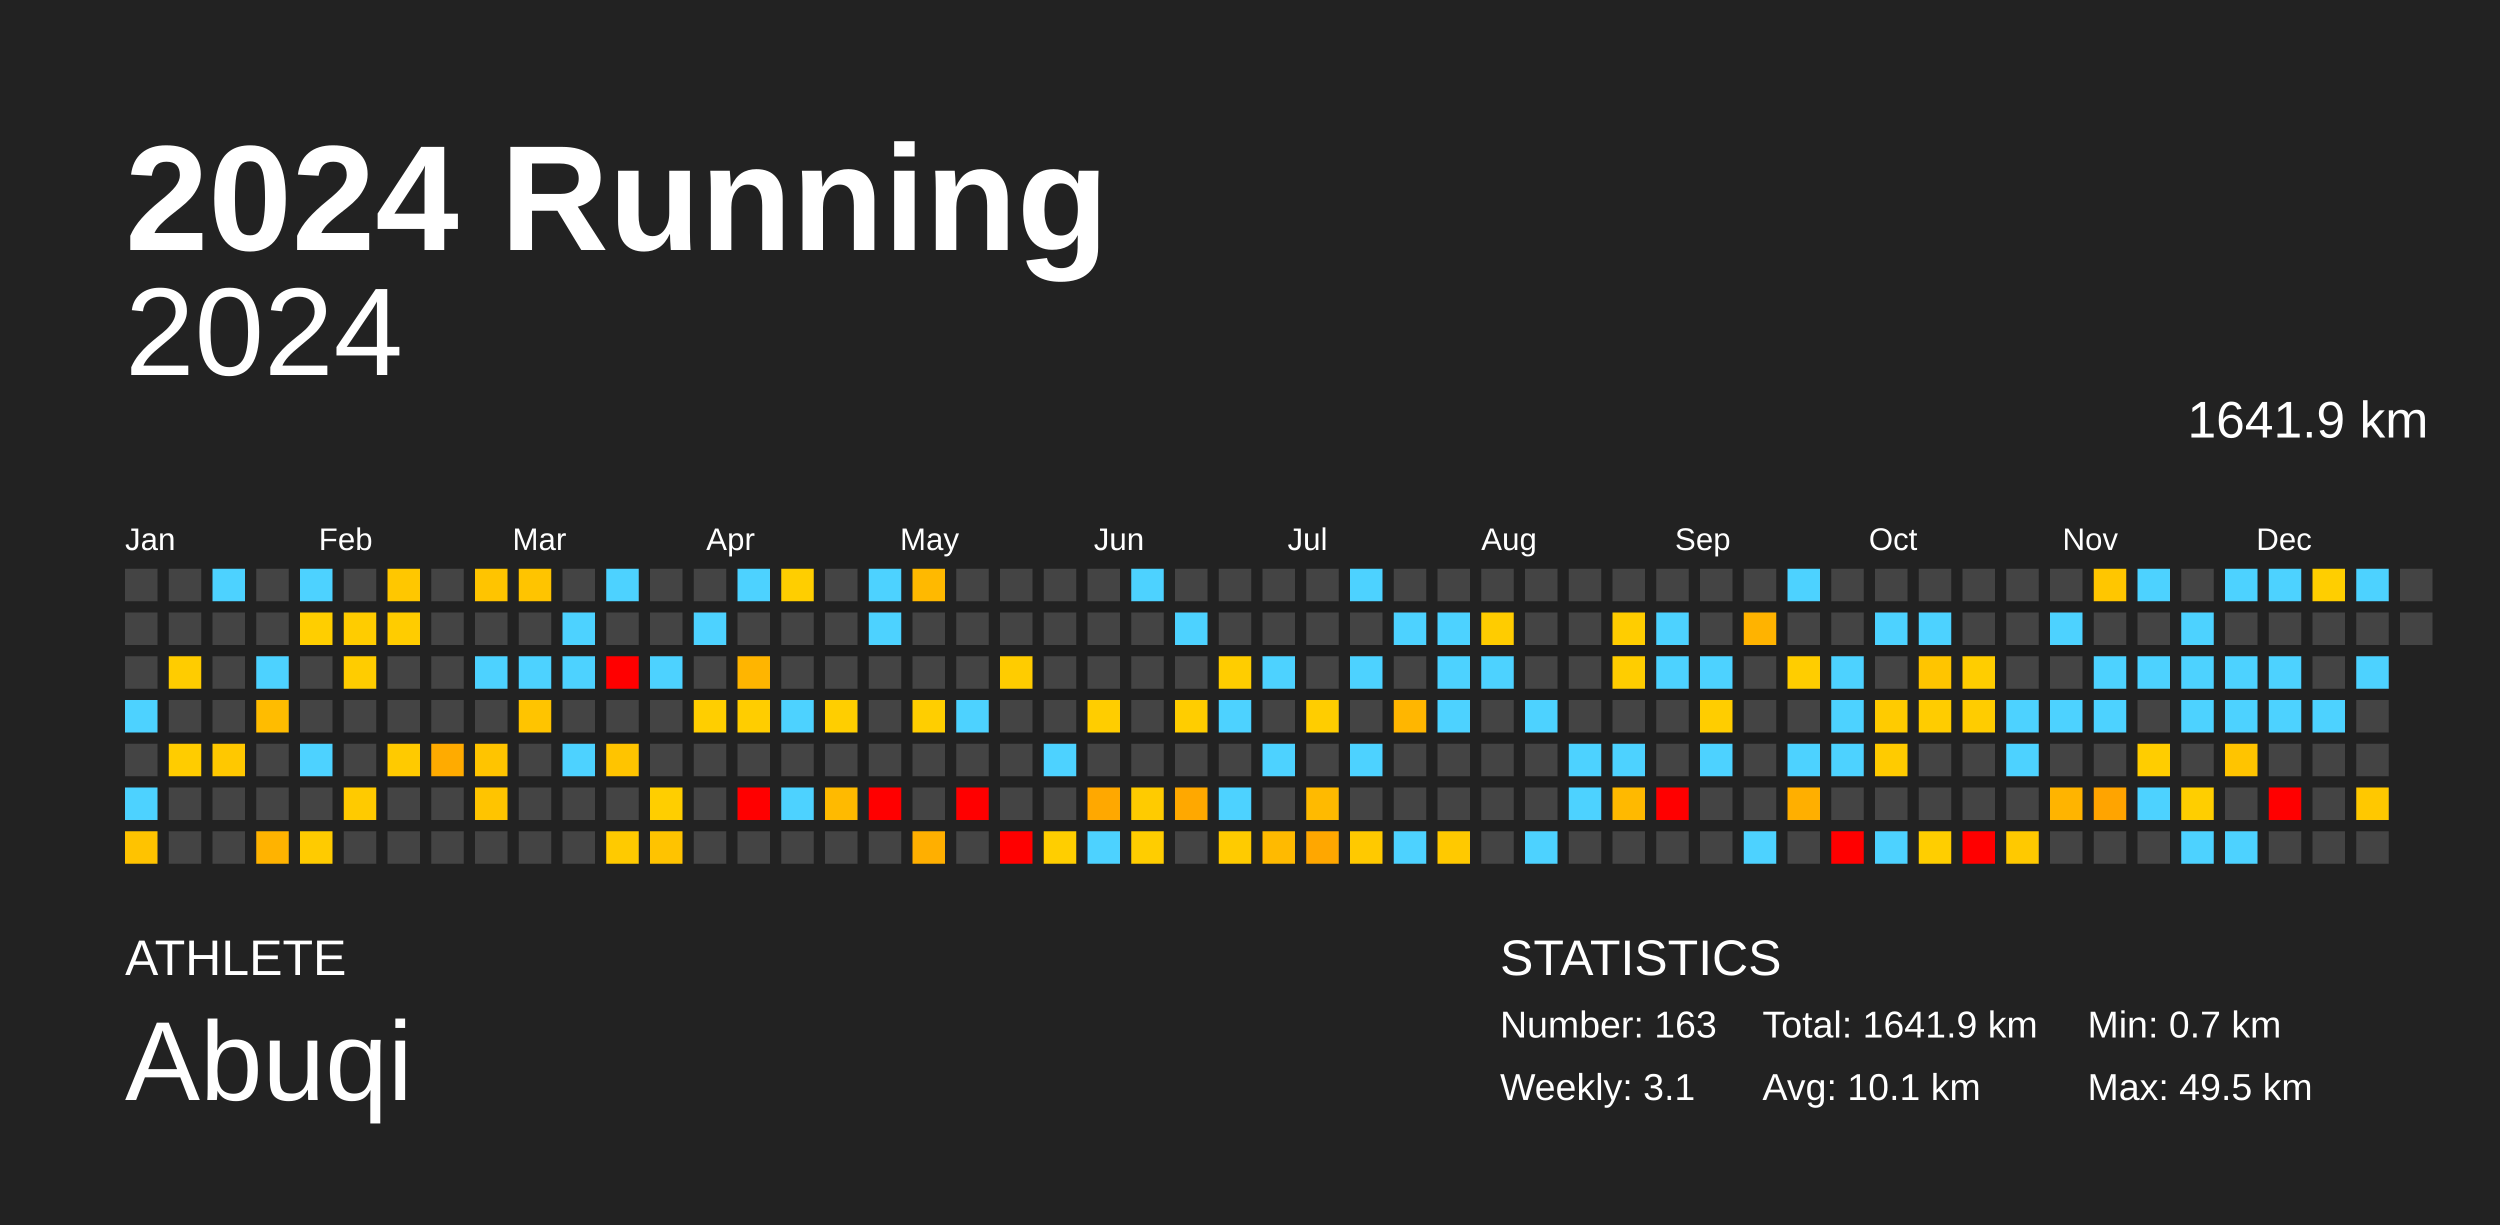
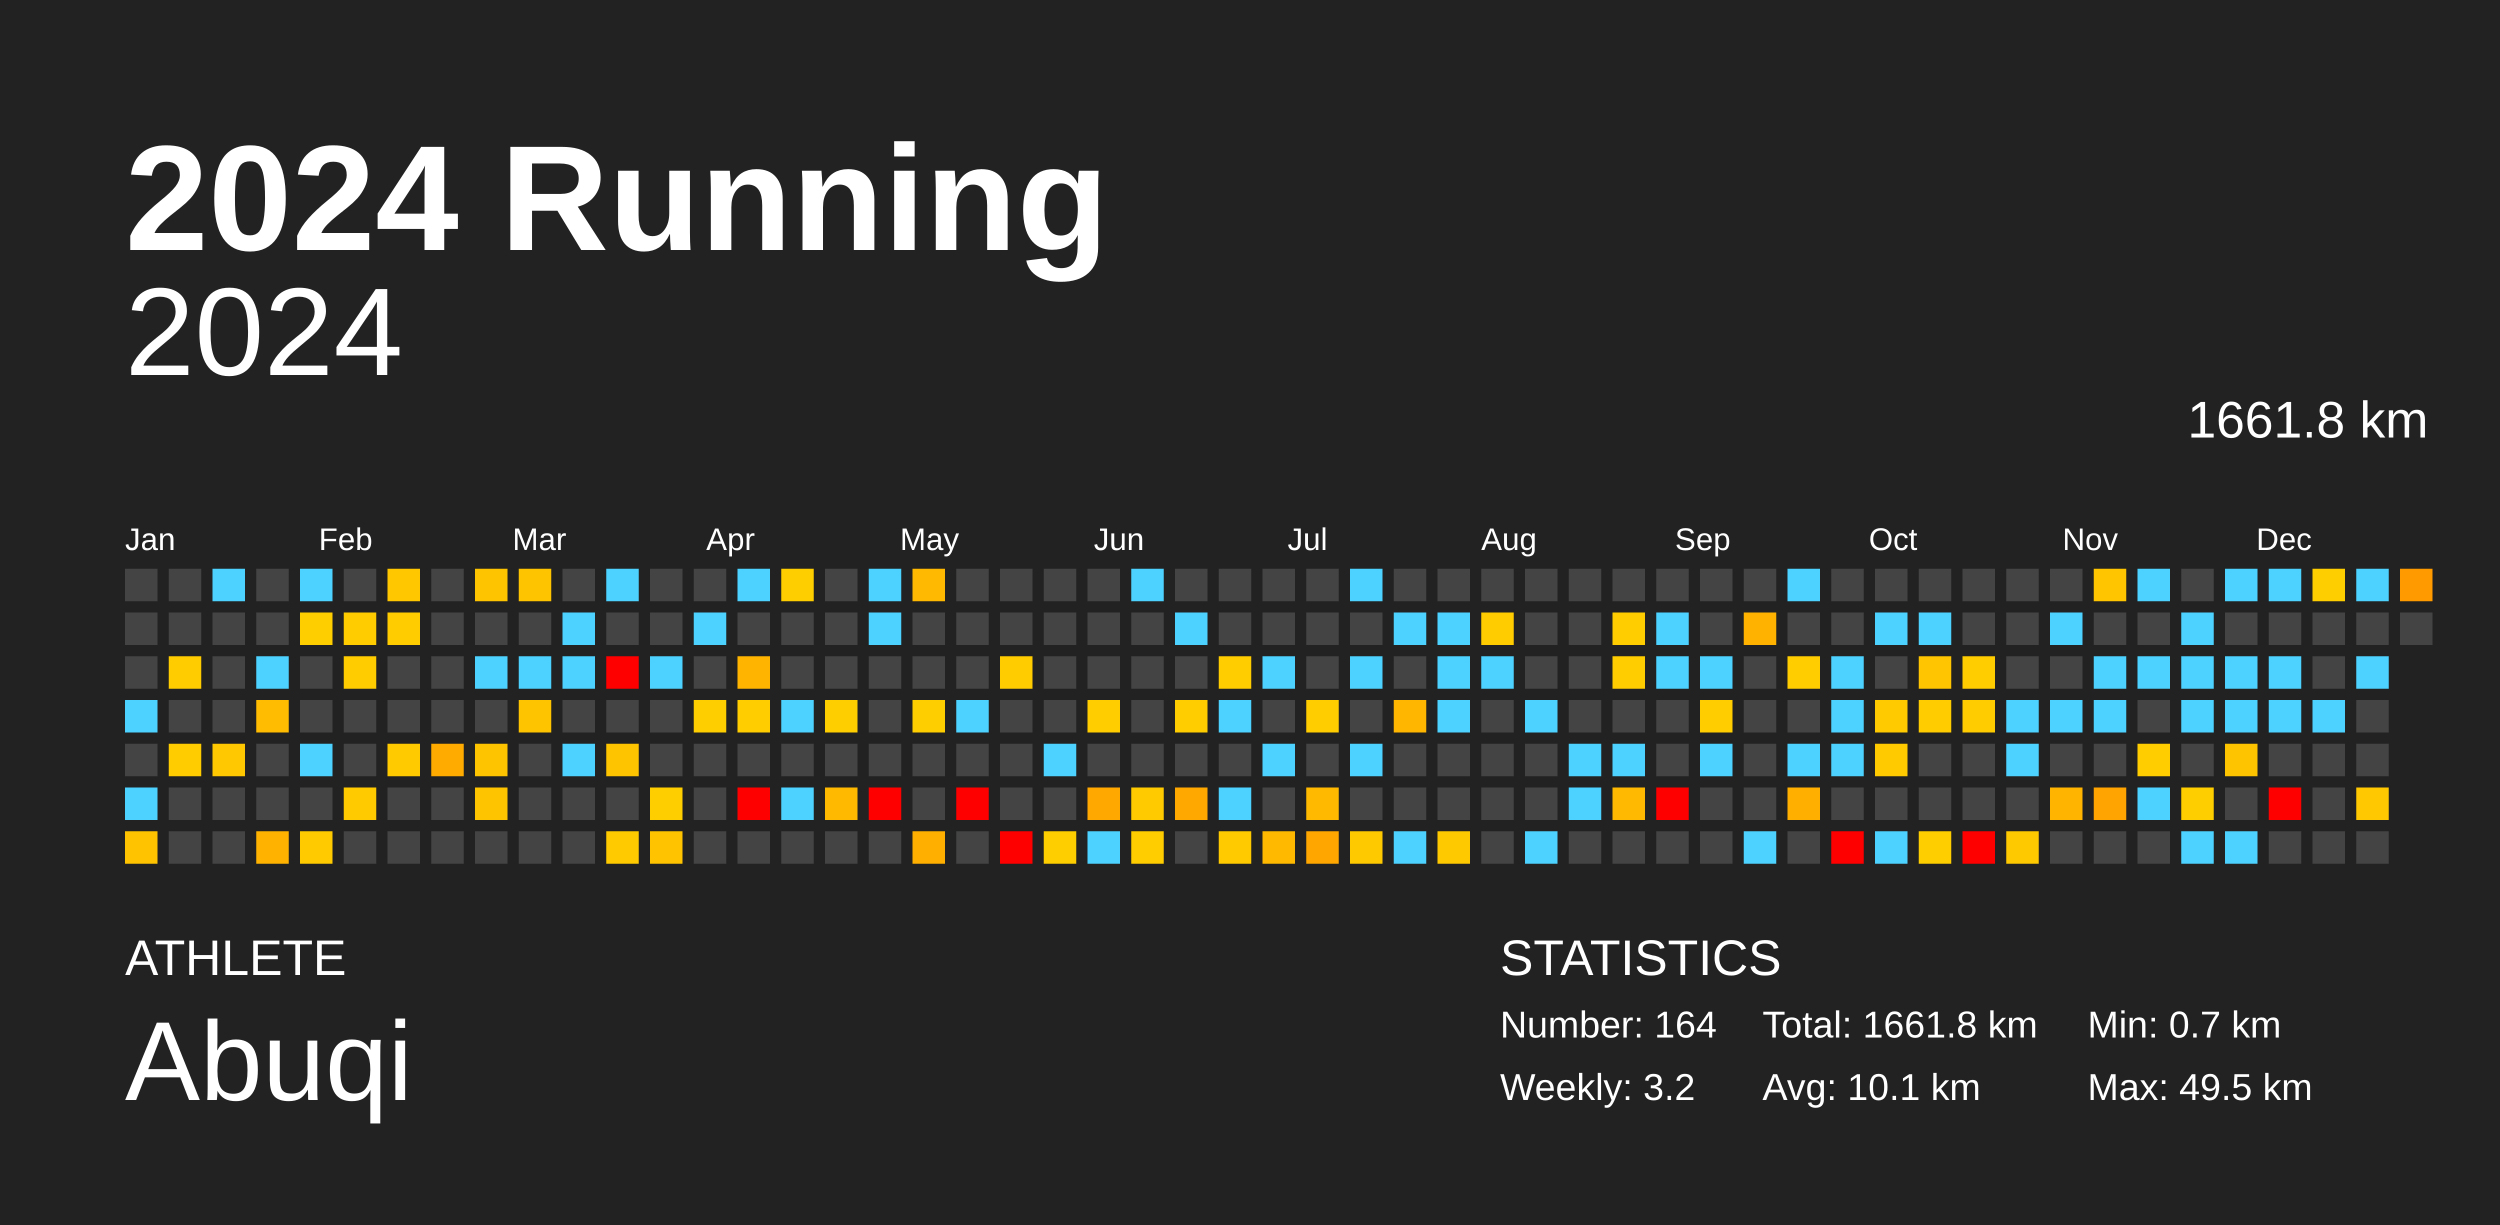
<svg xmlns="http://www.w3.org/2000/svg" baseProfile="full" height="98mm" version="1.1" viewBox="0,0,200,98" width="200mm">
  <defs />
  <rect fill="#222222" height="98" width="200" x="0" y="0" />
  <text fill="#FFFFFF" style="font-size:12px; font-family:Arial; font-weight:bold;" x="10" y="20">2024 Running</text>
  <text fill="#FFFFFF" style="font-size:4px; font-family:Arial" x="10" y="78">ATHLETE</text>
  <text fill="#FFFFFF" style="font-size:9px; font-family:Arial" x="10" y="88">Abuqi</text>
  <text fill="#FFFFFF" style="font-size:4px; font-family:Arial" x="120" y="78">STATISTICS</text>
-   <text fill="#FFFFFF" style="font-size:3px; font-family:Arial" x="120" y="83">Number: 163</text>
-   <text fill="#FFFFFF" style="font-size:3px; font-family:Arial" x="120" y="88">Weekly: 3.1</text>
-   <text fill="#FFFFFF" style="font-size:3px; font-family:Arial" x="141" y="83">Total: 1641.9 km</text>
+   <text fill="#FFFFFF" style="font-size:3px; font-family:Arial" x="120" y="83">Number: 164</text>
+   <text fill="#FFFFFF" style="font-size:3px; font-family:Arial" x="120" y="88">Weekly: 3.2</text>
+   <text fill="#FFFFFF" style="font-size:3px; font-family:Arial" x="141" y="83">Total: 1661.8 km</text>
  <text fill="#FFFFFF" style="font-size:3px; font-family:Arial" x="141" y="88">Avg: 10.1 km</text>
  <text fill="#FFFFFF" style="font-size:3px; font-family:Arial" x="167" y="83">Min: 0.7 km</text>
  <text fill="#FFFFFF" style="font-size:3px; font-family:Arial" x="167" y="88">Max: 49.5 km</text>
  <text alignment-baseline="hanging" fill="#FFFFFF" style="font-size:10.0px; font-family:Arial;" x="10" y="30">2024</text>
-   <text alignment-baseline="hanging" fill="#FFFFFF" style="font-size:4.125px; font-family:Arial;" x="175" y="35">1641.9 km</text>
+   <text alignment-baseline="hanging" fill="#FFFFFF" style="font-size:4.125px; font-family:Arial;" x="175" y="35">1661.8 km</text>
  <text fill="#FFFFFF" style="font-size:2.5px; font-family:Arial" x="10.0" y="44">Jan</text>
  <text fill="#FFFFFF" style="font-size:2.5px; font-family:Arial" x="25.5" y="44">Feb</text>
  <text fill="#FFFFFF" style="font-size:2.5px; font-family:Arial" x="41.0" y="44">Mar</text>
  <text fill="#FFFFFF" style="font-size:2.5px; font-family:Arial" x="56.5" y="44">Apr</text>
  <text fill="#FFFFFF" style="font-size:2.5px; font-family:Arial" x="72.0" y="44">May</text>
  <text fill="#FFFFFF" style="font-size:2.5px; font-family:Arial" x="87.5" y="44">Jun</text>
  <text fill="#FFFFFF" style="font-size:2.5px; font-family:Arial" x="103.0" y="44">Jul</text>
  <text fill="#FFFFFF" style="font-size:2.5px; font-family:Arial" x="118.5" y="44">Aug</text>
  <text fill="#FFFFFF" style="font-size:2.5px; font-family:Arial" x="134.0" y="44">Sep</text>
  <text fill="#FFFFFF" style="font-size:2.5px; font-family:Arial" x="149.5" y="44">Oct</text>
  <text fill="#FFFFFF" style="font-size:2.5px; font-family:Arial" x="165.0" y="44">Nov</text>
  <text fill="#FFFFFF" style="font-size:2.5px; font-family:Arial" x="180.5" y="44">Dec</text>
  <rect fill="#444444" height="2.6" width="2.6" x="10.0" y="45.5" />
  <rect fill="#444444" height="2.6" width="2.6" x="10.0" y="49.0" />
  <rect fill="#444444" height="2.6" width="2.6" x="10.0" y="52.5" />
  <rect fill="#4dd2ff" height="2.6" width="2.6" x="10.0" y="56.0" />
  <rect fill="#444444" height="2.6" width="2.6" x="10.0" y="59.5" />
  <rect fill="#4dd2ff" height="2.6" width="2.6" x="10.0" y="63.0" />
  <rect fill="#ffc300" height="2.6" width="2.6" x="10.0" y="66.5" />
  <rect fill="#444444" height="2.6" width="2.6" x="13.5" y="45.5" />
  <rect fill="#444444" height="2.6" width="2.6" x="13.5" y="49.0" />
  <rect fill="#ffcc00" height="2.6" width="2.6" x="13.5" y="52.5" />
  <rect fill="#444444" height="2.6" width="2.6" x="13.5" y="56.0" />
  <rect fill="#ffcc00" height="2.6" width="2.6" x="13.5" y="59.5" />
  <rect fill="#444444" height="2.6" width="2.6" x="13.5" y="63.0" />
  <rect fill="#444444" height="2.6" width="2.6" x="13.5" y="66.5" />
  <rect fill="#4dd2ff" height="2.6" width="2.6" x="17.0" y="45.5" />
  <rect fill="#444444" height="2.6" width="2.6" x="17.0" y="49.0" />
  <rect fill="#444444" height="2.6" width="2.6" x="17.0" y="52.5" />
  <rect fill="#444444" height="2.6" width="2.6" x="17.0" y="56.0" />
  <rect fill="#ffc800" height="2.6" width="2.6" x="17.0" y="59.5" />
  <rect fill="#444444" height="2.6" width="2.6" x="17.0" y="63.0" />
  <rect fill="#444444" height="2.6" width="2.6" x="17.0" y="66.5" />
  <rect fill="#444444" height="2.6" width="2.6" x="20.5" y="45.5" />
  <rect fill="#444444" height="2.6" width="2.6" x="20.5" y="49.0" />
  <rect fill="#4dd2ff" height="2.6" width="2.6" x="20.5" y="52.5" />
  <rect fill="#ffbc00" height="2.6" width="2.6" x="20.5" y="56.0" />
  <rect fill="#444444" height="2.6" width="2.6" x="20.5" y="59.5" />
  <rect fill="#444444" height="2.6" width="2.6" x="20.5" y="63.0" />
  <rect fill="#ffb300" height="2.6" width="2.6" x="20.5" y="66.5" />
  <rect fill="#4dd2ff" height="2.6" width="2.6" x="24.0" y="45.5" />
  <rect fill="#ffce00" height="2.6" width="2.6" x="24.0" y="49.0" />
  <rect fill="#444444" height="2.6" width="2.6" x="24.0" y="52.5" />
  <rect fill="#444444" height="2.6" width="2.6" x="24.0" y="56.0" />
  <rect fill="#4dd2ff" height="2.6" width="2.6" x="24.0" y="59.5" />
  <rect fill="#444444" height="2.6" width="2.6" x="24.0" y="63.0" />
  <rect fill="#ffcb00" height="2.6" width="2.6" x="24.0" y="66.5" />
  <rect fill="#444444" height="2.6" width="2.6" x="27.5" y="45.5" />
  <rect fill="#ffcc00" height="2.6" width="2.6" x="27.5" y="49.0" />
  <rect fill="#ffcc00" height="2.6" width="2.6" x="27.5" y="52.5" />
  <rect fill="#444444" height="2.6" width="2.6" x="27.5" y="56.0" />
  <rect fill="#444444" height="2.6" width="2.6" x="27.5" y="59.5" />
  <rect fill="#ffca00" height="2.6" width="2.6" x="27.5" y="63.0" />
  <rect fill="#444444" height="2.6" width="2.6" x="27.5" y="66.5" />
  <rect fill="#ffc700" height="2.6" width="2.6" x="31.0" y="45.5" />
  <rect fill="#ffcc00" height="2.6" width="2.6" x="31.0" y="49.0" />
  <rect fill="#444444" height="2.6" width="2.6" x="31.0" y="52.5" />
  <rect fill="#444444" height="2.6" width="2.6" x="31.0" y="56.0" />
  <rect fill="#ffca00" height="2.6" width="2.6" x="31.0" y="59.5" />
  <rect fill="#444444" height="2.6" width="2.6" x="31.0" y="63.0" />
  <rect fill="#444444" height="2.6" width="2.6" x="31.0" y="66.5" />
  <rect fill="#444444" height="2.6" width="2.6" x="34.5" y="45.5" />
  <rect fill="#444444" height="2.6" width="2.6" x="34.5" y="49.0" />
  <rect fill="#444444" height="2.6" width="2.6" x="34.5" y="52.5" />
  <rect fill="#444444" height="2.6" width="2.6" x="34.5" y="56.0" />
  <rect fill="#ffab00" height="2.6" width="2.6" x="34.5" y="59.5" />
  <rect fill="#444444" height="2.6" width="2.6" x="34.5" y="63.0" />
  <rect fill="#444444" height="2.6" width="2.6" x="34.5" y="66.5" />
  <rect fill="#ffc400" height="2.6" width="2.6" x="38.0" y="45.5" />
  <rect fill="#444444" height="2.6" width="2.6" x="38.0" y="49.0" />
  <rect fill="#4dd2ff" height="2.6" width="2.6" x="38.0" y="52.5" />
  <rect fill="#444444" height="2.6" width="2.6" x="38.0" y="56.0" />
  <rect fill="#ffc400" height="2.6" width="2.6" x="38.0" y="59.5" />
  <rect fill="#ffc400" height="2.6" width="2.6" x="38.0" y="63.0" />
  <rect fill="#444444" height="2.6" width="2.6" x="38.0" y="66.5" />
  <rect fill="#ffc400" height="2.6" width="2.6" x="41.5" y="45.5" />
  <rect fill="#444444" height="2.6" width="2.6" x="41.5" y="49.0" />
  <rect fill="#4dd2ff" height="2.6" width="2.6" x="41.5" y="52.5" />
  <rect fill="#ffc400" height="2.6" width="2.6" x="41.5" y="56.0" />
  <rect fill="#444444" height="2.6" width="2.6" x="41.5" y="59.5" />
  <rect fill="#444444" height="2.6" width="2.6" x="41.5" y="63.0" />
  <rect fill="#444444" height="2.6" width="2.6" x="41.5" y="66.5" />
  <rect fill="#444444" height="2.6" width="2.6" x="45.0" y="45.5" />
  <rect fill="#4dd2ff" height="2.6" width="2.6" x="45.0" y="49.0" />
  <rect fill="#4dd2ff" height="2.6" width="2.6" x="45.0" y="52.5" />
  <rect fill="#444444" height="2.6" width="2.6" x="45.0" y="56.0" />
  <rect fill="#4dd2ff" height="2.6" width="2.6" x="45.0" y="59.5" />
  <rect fill="#444444" height="2.6" width="2.6" x="45.0" y="63.0" />
  <rect fill="#444444" height="2.6" width="2.6" x="45.0" y="66.5" />
  <rect fill="#4dd2ff" height="2.6" width="2.6" x="48.5" y="45.5" />
  <rect fill="#444444" height="2.6" width="2.6" x="48.5" y="49.0" />
  <rect fill="red" height="2.6" width="2.6" x="48.5" y="52.5" />
  <rect fill="#444444" height="2.6" width="2.6" x="48.5" y="56.0" />
  <rect fill="#ffc400" height="2.6" width="2.6" x="48.5" y="59.5" />
  <rect fill="#444444" height="2.6" width="2.6" x="48.5" y="63.0" />
  <rect fill="#ffca00" height="2.6" width="2.6" x="48.5" y="66.5" />
  <rect fill="#444444" height="2.6" width="2.6" x="52.0" y="45.5" />
  <rect fill="#444444" height="2.6" width="2.6" x="52.0" y="49.0" />
  <rect fill="#4dd2ff" height="2.6" width="2.6" x="52.0" y="52.5" />
  <rect fill="#444444" height="2.6" width="2.6" x="52.0" y="56.0" />
  <rect fill="#444444" height="2.6" width="2.6" x="52.0" y="59.5" />
  <rect fill="#ffce00" height="2.6" width="2.6" x="52.0" y="63.0" />
  <rect fill="#ffc300" height="2.6" width="2.6" x="52.0" y="66.5" />
  <rect fill="#444444" height="2.6" width="2.6" x="55.5" y="45.5" />
  <rect fill="#4dd2ff" height="2.6" width="2.6" x="55.5" y="49.0" />
  <rect fill="#444444" height="2.6" width="2.6" x="55.5" y="52.5" />
  <rect fill="#ffce00" height="2.6" width="2.6" x="55.5" y="56.0" />
  <rect fill="#444444" height="2.6" width="2.6" x="55.5" y="59.5" />
  <rect fill="#444444" height="2.6" width="2.6" x="55.5" y="63.0" />
  <rect fill="#444444" height="2.6" width="2.6" x="55.5" y="66.5" />
  <rect fill="#4dd2ff" height="2.6" width="2.6" x="59.0" y="45.5" />
  <rect fill="#444444" height="2.6" width="2.6" x="59.0" y="49.0" />
  <rect fill="#ffb500" height="2.6" width="2.6" x="59.0" y="52.5" />
  <rect fill="#ffcd00" height="2.6" width="2.6" x="59.0" y="56.0" />
  <rect fill="#444444" height="2.6" width="2.6" x="59.0" y="59.5" />
  <rect fill="red" height="2.6" width="2.6" x="59.0" y="63.0" />
  <rect fill="#444444" height="2.6" width="2.6" x="59.0" y="66.5" />
  <rect fill="#ffce00" height="2.6" width="2.6" x="62.5" y="45.5" />
  <rect fill="#444444" height="2.6" width="2.6" x="62.5" y="49.0" />
  <rect fill="#444444" height="2.6" width="2.6" x="62.5" y="52.5" />
  <rect fill="#4dd2ff" height="2.6" width="2.6" x="62.5" y="56.0" />
  <rect fill="#444444" height="2.6" width="2.6" x="62.5" y="59.5" />
  <rect fill="#4dd2ff" height="2.6" width="2.6" x="62.5" y="63.0" />
  <rect fill="#444444" height="2.6" width="2.6" x="62.5" y="66.5" />
  <rect fill="#444444" height="2.6" width="2.6" x="66.0" y="45.5" />
  <rect fill="#444444" height="2.6" width="2.6" x="66.0" y="49.0" />
  <rect fill="#444444" height="2.6" width="2.6" x="66.0" y="52.5" />
  <rect fill="#ffce00" height="2.6" width="2.6" x="66.0" y="56.0" />
  <rect fill="#444444" height="2.6" width="2.6" x="66.0" y="59.5" />
  <rect fill="#ffba00" height="2.6" width="2.6" x="66.0" y="63.0" />
  <rect fill="#444444" height="2.6" width="2.6" x="66.0" y="66.5" />
  <rect fill="#4dd2ff" height="2.6" width="2.6" x="69.5" y="45.5" />
  <rect fill="#4dd2ff" height="2.6" width="2.6" x="69.5" y="49.0" />
  <rect fill="#444444" height="2.6" width="2.6" x="69.5" y="52.5" />
  <rect fill="#444444" height="2.6" width="2.6" x="69.5" y="56.0" />
  <rect fill="#444444" height="2.6" width="2.6" x="69.5" y="59.5" />
  <rect fill="red" height="2.6" width="2.6" x="69.5" y="63.0" />
  <rect fill="#444444" height="2.6" width="2.6" x="69.5" y="66.5" />
  <rect fill="#ffb900" height="2.6" width="2.6" x="73.0" y="45.5" />
  <rect fill="#444444" height="2.6" width="2.6" x="73.0" y="49.0" />
  <rect fill="#444444" height="2.6" width="2.6" x="73.0" y="52.5" />
  <rect fill="#ffce00" height="2.6" width="2.6" x="73.0" y="56.0" />
  <rect fill="#444444" height="2.6" width="2.6" x="73.0" y="59.5" />
  <rect fill="#444444" height="2.6" width="2.6" x="73.0" y="63.0" />
  <rect fill="#ffaf00" height="2.6" width="2.6" x="73.0" y="66.5" />
  <rect fill="#444444" height="2.6" width="2.6" x="76.5" y="45.5" />
  <rect fill="#444444" height="2.6" width="2.6" x="76.5" y="49.0" />
  <rect fill="#444444" height="2.6" width="2.6" x="76.5" y="52.5" />
  <rect fill="#4dd2ff" height="2.6" width="2.6" x="76.5" y="56.0" />
  <rect fill="#444444" height="2.6" width="2.6" x="76.5" y="59.5" />
  <rect fill="red" height="2.6" width="2.6" x="76.5" y="63.0" />
  <rect fill="#444444" height="2.6" width="2.6" x="76.5" y="66.5" />
  <rect fill="#444444" height="2.6" width="2.6" x="80.0" y="45.5" />
  <rect fill="#444444" height="2.6" width="2.6" x="80.0" y="49.0" />
  <rect fill="#ffcc00" height="2.6" width="2.6" x="80.0" y="52.5" />
  <rect fill="#444444" height="2.6" width="2.6" x="80.0" y="56.0" />
  <rect fill="#444444" height="2.6" width="2.6" x="80.0" y="59.5" />
  <rect fill="#444444" height="2.6" width="2.6" x="80.0" y="63.0" />
  <rect fill="red" height="2.6" width="2.6" x="80.0" y="66.5" />
  <rect fill="#444444" height="2.6" width="2.6" x="83.5" y="45.5" />
  <rect fill="#444444" height="2.6" width="2.6" x="83.5" y="49.0" />
  <rect fill="#444444" height="2.6" width="2.6" x="83.5" y="52.5" />
  <rect fill="#444444" height="2.6" width="2.6" x="83.5" y="56.0" />
  <rect fill="#4dd2ff" height="2.6" width="2.6" x="83.5" y="59.5" />
  <rect fill="#444444" height="2.6" width="2.6" x="83.5" y="63.0" />
  <rect fill="#ffce00" height="2.6" width="2.6" x="83.5" y="66.5" />
  <rect fill="#444444" height="2.6" width="2.6" x="87.0" y="45.5" />
  <rect fill="#444444" height="2.6" width="2.6" x="87.0" y="49.0" />
  <rect fill="#444444" height="2.6" width="2.6" x="87.0" y="52.5" />
  <rect fill="#ffcd00" height="2.6" width="2.6" x="87.0" y="56.0" />
  <rect fill="#444444" height="2.6" width="2.6" x="87.0" y="59.5" />
  <rect fill="#ffa800" height="2.6" width="2.6" x="87.0" y="63.0" />
  <rect fill="#4dd2ff" height="2.6" width="2.6" x="87.0" y="66.5" />
  <rect fill="#4dd2ff" height="2.6" width="2.6" x="90.5" y="45.5" />
  <rect fill="#444444" height="2.6" width="2.6" x="90.5" y="49.0" />
  <rect fill="#444444" height="2.6" width="2.6" x="90.5" y="52.5" />
  <rect fill="#444444" height="2.6" width="2.6" x="90.5" y="56.0" />
  <rect fill="#444444" height="2.6" width="2.6" x="90.5" y="59.5" />
  <rect fill="#ffcb00" height="2.6" width="2.6" x="90.5" y="63.0" />
  <rect fill="#ffcd00" height="2.6" width="2.6" x="90.5" y="66.5" />
  <rect fill="#444444" height="2.6" width="2.6" x="94.0" y="45.5" />
  <rect fill="#4dd2ff" height="2.6" width="2.6" x="94.0" y="49.0" />
  <rect fill="#444444" height="2.6" width="2.6" x="94.0" y="52.5" />
  <rect fill="#ffcd00" height="2.6" width="2.6" x="94.0" y="56.0" />
  <rect fill="#444444" height="2.6" width="2.6" x="94.0" y="59.5" />
  <rect fill="#ffa800" height="2.6" width="2.6" x="94.0" y="63.0" />
  <rect fill="#444444" height="2.6" width="2.6" x="94.0" y="66.5" />
  <rect fill="#444444" height="2.6" width="2.6" x="97.5" y="45.5" />
  <rect fill="#444444" height="2.6" width="2.6" x="97.5" y="49.0" />
  <rect fill="#ffcd00" height="2.6" width="2.6" x="97.5" y="52.5" />
  <rect fill="#4dd2ff" height="2.6" width="2.6" x="97.5" y="56.0" />
  <rect fill="#444444" height="2.6" width="2.6" x="97.5" y="59.5" />
  <rect fill="#4dd2ff" height="2.6" width="2.6" x="97.5" y="63.0" />
  <rect fill="#ffcb00" height="2.6" width="2.6" x="97.5" y="66.5" />
  <rect fill="#444444" height="2.6" width="2.6" x="101.0" y="45.5" />
  <rect fill="#444444" height="2.6" width="2.6" x="101.0" y="49.0" />
  <rect fill="#4dd2ff" height="2.6" width="2.6" x="101.0" y="52.5" />
  <rect fill="#444444" height="2.6" width="2.6" x="101.0" y="56.0" />
  <rect fill="#4dd2ff" height="2.6" width="2.6" x="101.0" y="59.5" />
  <rect fill="#444444" height="2.6" width="2.6" x="101.0" y="63.0" />
  <rect fill="#ffba00" height="2.6" width="2.6" x="101.0" y="66.5" />
  <rect fill="#444444" height="2.6" width="2.6" x="104.5" y="45.5" />
  <rect fill="#444444" height="2.6" width="2.6" x="104.5" y="49.0" />
  <rect fill="#444444" height="2.6" width="2.6" x="104.5" y="52.5" />
  <rect fill="#ffcd00" height="2.6" width="2.6" x="104.5" y="56.0" />
  <rect fill="#444444" height="2.6" width="2.6" x="104.5" y="59.5" />
  <rect fill="#ffba00" height="2.6" width="2.6" x="104.5" y="63.0" />
  <rect fill="#ffa700" height="2.6" width="2.6" x="104.5" y="66.5" />
  <rect fill="#4dd2ff" height="2.6" width="2.6" x="108.0" y="45.5" />
  <rect fill="#444444" height="2.6" width="2.6" x="108.0" y="49.0" />
  <rect fill="#4dd2ff" height="2.6" width="2.6" x="108.0" y="52.5" />
  <rect fill="#444444" height="2.6" width="2.6" x="108.0" y="56.0" />
  <rect fill="#4dd2ff" height="2.6" width="2.6" x="108.0" y="59.5" />
  <rect fill="#444444" height="2.6" width="2.6" x="108.0" y="63.0" />
  <rect fill="#ffc900" height="2.6" width="2.6" x="108.0" y="66.5" />
  <rect fill="#444444" height="2.6" width="2.6" x="111.5" y="45.5" />
  <rect fill="#4dd2ff" height="2.6" width="2.6" x="111.5" y="49.0" />
  <rect fill="#444444" height="2.6" width="2.6" x="111.5" y="52.5" />
  <rect fill="#ffb600" height="2.6" width="2.6" x="111.5" y="56.0" />
  <rect fill="#444444" height="2.6" width="2.6" x="111.5" y="59.5" />
  <rect fill="#444444" height="2.6" width="2.6" x="111.5" y="63.0" />
  <rect fill="#4dd2ff" height="2.6" width="2.6" x="111.5" y="66.5" />
  <rect fill="#444444" height="2.6" width="2.6" x="115.0" y="45.5" />
  <rect fill="#4dd2ff" height="2.6" width="2.6" x="115.0" y="49.0" />
  <rect fill="#4dd2ff" height="2.6" width="2.6" x="115.0" y="52.5" />
  <rect fill="#4dd2ff" height="2.6" width="2.6" x="115.0" y="56.0" />
  <rect fill="#444444" height="2.6" width="2.6" x="115.0" y="59.5" />
  <rect fill="#444444" height="2.6" width="2.6" x="115.0" y="63.0" />
  <rect fill="#ffc900" height="2.6" width="2.6" x="115.0" y="66.5" />
  <rect fill="#444444" height="2.6" width="2.6" x="118.5" y="45.5" />
  <rect fill="#ffcc00" height="2.6" width="2.6" x="118.5" y="49.0" />
  <rect fill="#4dd2ff" height="2.6" width="2.6" x="118.5" y="52.5" />
  <rect fill="#444444" height="2.6" width="2.6" x="118.5" y="56.0" />
  <rect fill="#444444" height="2.6" width="2.6" x="118.5" y="59.5" />
  <rect fill="#444444" height="2.6" width="2.6" x="118.5" y="63.0" />
  <rect fill="#444444" height="2.6" width="2.6" x="118.5" y="66.5" />
  <rect fill="#444444" height="2.6" width="2.6" x="122.0" y="45.5" />
  <rect fill="#444444" height="2.6" width="2.6" x="122.0" y="49.0" />
  <rect fill="#444444" height="2.6" width="2.6" x="122.0" y="52.5" />
  <rect fill="#4dd2ff" height="2.6" width="2.6" x="122.0" y="56.0" />
  <rect fill="#444444" height="2.6" width="2.6" x="122.0" y="59.5" />
  <rect fill="#444444" height="2.6" width="2.6" x="122.0" y="63.0" />
  <rect fill="#4dd2ff" height="2.6" width="2.6" x="122.0" y="66.5" />
  <rect fill="#444444" height="2.6" width="2.6" x="125.5" y="45.5" />
  <rect fill="#444444" height="2.6" width="2.6" x="125.5" y="49.0" />
  <rect fill="#444444" height="2.6" width="2.6" x="125.5" y="52.5" />
  <rect fill="#444444" height="2.6" width="2.6" x="125.5" y="56.0" />
  <rect fill="#4dd2ff" height="2.6" width="2.6" x="125.5" y="59.5" />
  <rect fill="#4dd2ff" height="2.6" width="2.6" x="125.5" y="63.0" />
  <rect fill="#444444" height="2.6" width="2.6" x="125.5" y="66.5" />
  <rect fill="#444444" height="2.6" width="2.6" x="129.0" y="45.5" />
  <rect fill="#ffcd00" height="2.6" width="2.6" x="129.0" y="49.0" />
  <rect fill="#ffcd00" height="2.6" width="2.6" x="129.0" y="52.5" />
  <rect fill="#444444" height="2.6" width="2.6" x="129.0" y="56.0" />
  <rect fill="#4dd2ff" height="2.6" width="2.6" x="129.0" y="59.5" />
  <rect fill="#ffb900" height="2.6" width="2.6" x="129.0" y="63.0" />
  <rect fill="#444444" height="2.6" width="2.6" x="129.0" y="66.5" />
  <rect fill="#444444" height="2.6" width="2.6" x="132.5" y="45.5" />
  <rect fill="#4dd2ff" height="2.6" width="2.6" x="132.5" y="49.0" />
  <rect fill="#4dd2ff" height="2.6" width="2.6" x="132.5" y="52.5" />
  <rect fill="#444444" height="2.6" width="2.6" x="132.5" y="56.0" />
  <rect fill="#444444" height="2.6" width="2.6" x="132.5" y="59.5" />
  <rect fill="red" height="2.6" width="2.6" x="132.5" y="63.0" />
  <rect fill="#444444" height="2.6" width="2.6" x="132.5" y="66.5" />
  <rect fill="#444444" height="2.6" width="2.6" x="136.0" y="45.5" />
  <rect fill="#444444" height="2.6" width="2.6" x="136.0" y="49.0" />
  <rect fill="#4dd2ff" height="2.6" width="2.6" x="136.0" y="52.5" />
  <rect fill="#ffcd00" height="2.6" width="2.6" x="136.0" y="56.0" />
  <rect fill="#4dd2ff" height="2.6" width="2.6" x="136.0" y="59.5" />
  <rect fill="#444444" height="2.6" width="2.6" x="136.0" y="63.0" />
  <rect fill="#444444" height="2.6" width="2.6" x="136.0" y="66.5" />
  <rect fill="#444444" height="2.6" width="2.6" x="139.5" y="45.5" />
  <rect fill="#ffb300" height="2.6" width="2.6" x="139.5" y="49.0" />
  <rect fill="#444444" height="2.6" width="2.6" x="139.5" y="52.5" />
  <rect fill="#444444" height="2.6" width="2.6" x="139.5" y="56.0" />
  <rect fill="#444444" height="2.6" width="2.6" x="139.5" y="59.5" />
  <rect fill="#444444" height="2.6" width="2.6" x="139.5" y="63.0" />
  <rect fill="#4dd2ff" height="2.6" width="2.6" x="139.5" y="66.5" />
  <rect fill="#4dd2ff" height="2.6" width="2.6" x="143.0" y="45.5" />
  <rect fill="#444444" height="2.6" width="2.6" x="143.0" y="49.0" />
  <rect fill="#ffcd00" height="2.6" width="2.6" x="143.0" y="52.5" />
  <rect fill="#444444" height="2.6" width="2.6" x="143.0" y="56.0" />
  <rect fill="#4dd2ff" height="2.6" width="2.6" x="143.0" y="59.5" />
  <rect fill="#ffaf00" height="2.6" width="2.6" x="143.0" y="63.0" />
  <rect fill="#444444" height="2.6" width="2.6" x="143.0" y="66.5" />
  <rect fill="#444444" height="2.6" width="2.6" x="146.5" y="45.5" />
  <rect fill="#444444" height="2.6" width="2.6" x="146.5" y="49.0" />
  <rect fill="#4dd2ff" height="2.6" width="2.6" x="146.5" y="52.5" />
  <rect fill="#4dd2ff" height="2.6" width="2.6" x="146.5" y="56.0" />
  <rect fill="#4dd2ff" height="2.6" width="2.6" x="146.5" y="59.5" />
  <rect fill="#444444" height="2.6" width="2.6" x="146.5" y="63.0" />
  <rect fill="red" height="2.6" width="2.6" x="146.5" y="66.5" />
  <rect fill="#444444" height="2.6" width="2.6" x="150.0" y="45.5" />
  <rect fill="#4dd2ff" height="2.6" width="2.6" x="150.0" y="49.0" />
  <rect fill="#444444" height="2.6" width="2.6" x="150.0" y="52.5" />
  <rect fill="#ffcb00" height="2.6" width="2.6" x="150.0" y="56.0" />
  <rect fill="#ffcb00" height="2.6" width="2.6" x="150.0" y="59.5" />
  <rect fill="#444444" height="2.6" width="2.6" x="150.0" y="63.0" />
  <rect fill="#4dd2ff" height="2.6" width="2.6" x="150.0" y="66.5" />
  <rect fill="#444444" height="2.6" width="2.6" x="153.5" y="45.5" />
  <rect fill="#4dd2ff" height="2.6" width="2.6" x="153.5" y="49.0" />
  <rect fill="#ffc500" height="2.6" width="2.6" x="153.5" y="52.5" />
  <rect fill="#ffcc00" height="2.6" width="2.6" x="153.5" y="56.0" />
  <rect fill="#444444" height="2.6" width="2.6" x="153.5" y="59.5" />
  <rect fill="#444444" height="2.6" width="2.6" x="153.5" y="63.0" />
  <rect fill="#ffce00" height="2.6" width="2.6" x="153.5" y="66.5" />
  <rect fill="#444444" height="2.6" width="2.6" x="157.0" y="45.5" />
  <rect fill="#444444" height="2.6" width="2.6" x="157.0" y="49.0" />
  <rect fill="#ffcd00" height="2.6" width="2.6" x="157.0" y="52.5" />
  <rect fill="#ffcc00" height="2.6" width="2.6" x="157.0" y="56.0" />
  <rect fill="#444444" height="2.6" width="2.6" x="157.0" y="59.5" />
  <rect fill="#444444" height="2.6" width="2.6" x="157.0" y="63.0" />
  <rect fill="red" height="2.6" width="2.6" x="157.0" y="66.5" />
  <rect fill="#444444" height="2.6" width="2.6" x="160.5" y="45.5" />
  <rect fill="#444444" height="2.6" width="2.6" x="160.5" y="49.0" />
  <rect fill="#444444" height="2.6" width="2.6" x="160.5" y="52.5" />
  <rect fill="#4dd2ff" height="2.6" width="2.6" x="160.5" y="56.0" />
  <rect fill="#4dd2ff" height="2.6" width="2.6" x="160.5" y="59.5" />
  <rect fill="#444444" height="2.6" width="2.6" x="160.5" y="63.0" />
  <rect fill="#ffc900" height="2.6" width="2.6" x="160.5" y="66.5" />
  <rect fill="#444444" height="2.6" width="2.6" x="164.0" y="45.5" />
  <rect fill="#4dd2ff" height="2.6" width="2.6" x="164.0" y="49.0" />
  <rect fill="#444444" height="2.6" width="2.6" x="164.0" y="52.5" />
  <rect fill="#4dd2ff" height="2.6" width="2.6" x="164.0" y="56.0" />
  <rect fill="#444444" height="2.6" width="2.6" x="164.0" y="59.5" />
  <rect fill="#ffb400" height="2.6" width="2.6" x="164.0" y="63.0" />
  <rect fill="#444444" height="2.6" width="2.6" x="164.0" y="66.5" />
  <rect fill="#ffc600" height="2.6" width="2.6" x="167.5" y="45.5" />
  <rect fill="#444444" height="2.6" width="2.6" x="167.5" y="49.0" />
  <rect fill="#4dd2ff" height="2.6" width="2.6" x="167.5" y="52.5" />
  <rect fill="#4dd2ff" height="2.6" width="2.6" x="167.5" y="56.0" />
  <rect fill="#444444" height="2.6" width="2.6" x="167.5" y="59.5" />
  <rect fill="#ffa400" height="2.6" width="2.6" x="167.5" y="63.0" />
  <rect fill="#444444" height="2.6" width="2.6" x="167.5" y="66.5" />
  <rect fill="#4dd2ff" height="2.6" width="2.6" x="171.0" y="45.5" />
  <rect fill="#444444" height="2.6" width="2.6" x="171.0" y="49.0" />
  <rect fill="#4dd2ff" height="2.6" width="2.6" x="171.0" y="52.5" />
  <rect fill="#444444" height="2.6" width="2.6" x="171.0" y="56.0" />
  <rect fill="#ffcd00" height="2.6" width="2.6" x="171.0" y="59.5" />
  <rect fill="#4dd2ff" height="2.6" width="2.6" x="171.0" y="63.0" />
  <rect fill="#444444" height="2.6" width="2.6" x="171.0" y="66.5" />
  <rect fill="#444444" height="2.6" width="2.6" x="174.5" y="45.5" />
  <rect fill="#4dd2ff" height="2.6" width="2.6" x="174.5" y="49.0" />
  <rect fill="#4dd2ff" height="2.6" width="2.6" x="174.5" y="52.5" />
  <rect fill="#4dd2ff" height="2.6" width="2.6" x="174.5" y="56.0" />
  <rect fill="#444444" height="2.6" width="2.6" x="174.5" y="59.5" />
  <rect fill="#ffce00" height="2.6" width="2.6" x="174.5" y="63.0" />
  <rect fill="#4dd2ff" height="2.6" width="2.6" x="174.5" y="66.5" />
  <rect fill="#4dd2ff" height="2.6" width="2.6" x="178.0" y="45.5" />
  <rect fill="#444444" height="2.6" width="2.6" x="178.0" y="49.0" />
  <rect fill="#4dd2ff" height="2.6" width="2.6" x="178.0" y="52.5" />
  <rect fill="#4dd2ff" height="2.6" width="2.6" x="178.0" y="56.0" />
  <rect fill="#ffc400" height="2.6" width="2.6" x="178.0" y="59.5" />
  <rect fill="#444444" height="2.6" width="2.6" x="178.0" y="63.0" />
  <rect fill="#4dd2ff" height="2.6" width="2.6" x="178.0" y="66.5" />
  <rect fill="#4dd2ff" height="2.6" width="2.6" x="181.5" y="45.5" />
  <rect fill="#444444" height="2.6" width="2.6" x="181.5" y="49.0" />
  <rect fill="#4dd2ff" height="2.6" width="2.6" x="181.5" y="52.5" />
  <rect fill="#4dd2ff" height="2.6" width="2.6" x="181.5" y="56.0" />
  <rect fill="#444444" height="2.6" width="2.6" x="181.5" y="59.5" />
  <rect fill="red" height="2.6" width="2.6" x="181.5" y="63.0" />
  <rect fill="#444444" height="2.6" width="2.6" x="181.5" y="66.5" />
  <rect fill="#ffce00" height="2.6" width="2.6" x="185.0" y="45.5" />
  <rect fill="#444444" height="2.6" width="2.6" x="185.0" y="49.0" />
  <rect fill="#444444" height="2.6" width="2.6" x="185.0" y="52.5" />
  <rect fill="#4dd2ff" height="2.6" width="2.6" x="185.0" y="56.0" />
  <rect fill="#444444" height="2.6" width="2.6" x="185.0" y="59.5" />
  <rect fill="#444444" height="2.6" width="2.6" x="185.0" y="63.0" />
  <rect fill="#444444" height="2.6" width="2.6" x="185.0" y="66.5" />
  <rect fill="#4dd2ff" height="2.6" width="2.6" x="188.5" y="45.5" />
  <rect fill="#444444" height="2.6" width="2.6" x="188.5" y="49.0" />
  <rect fill="#4dd2ff" height="2.6" width="2.6" x="188.5" y="52.5" />
  <rect fill="#444444" height="2.6" width="2.6" x="188.5" y="56.0" />
  <rect fill="#444444" height="2.6" width="2.6" x="188.5" y="59.5" />
  <rect fill="#ffc800" height="2.6" width="2.6" x="188.5" y="63.0" />
  <rect fill="#444444" height="2.6" width="2.6" x="188.5" y="66.5" />
-   <rect fill="#444444" height="2.6" width="2.6" x="192.0" y="45.5" />
+   <rect fill="#ff9a00" height="2.6" width="2.6" x="192.0" y="45.5" />
  <rect fill="#444444" height="2.6" width="2.6" x="192.0" y="49.0" />
</svg>
